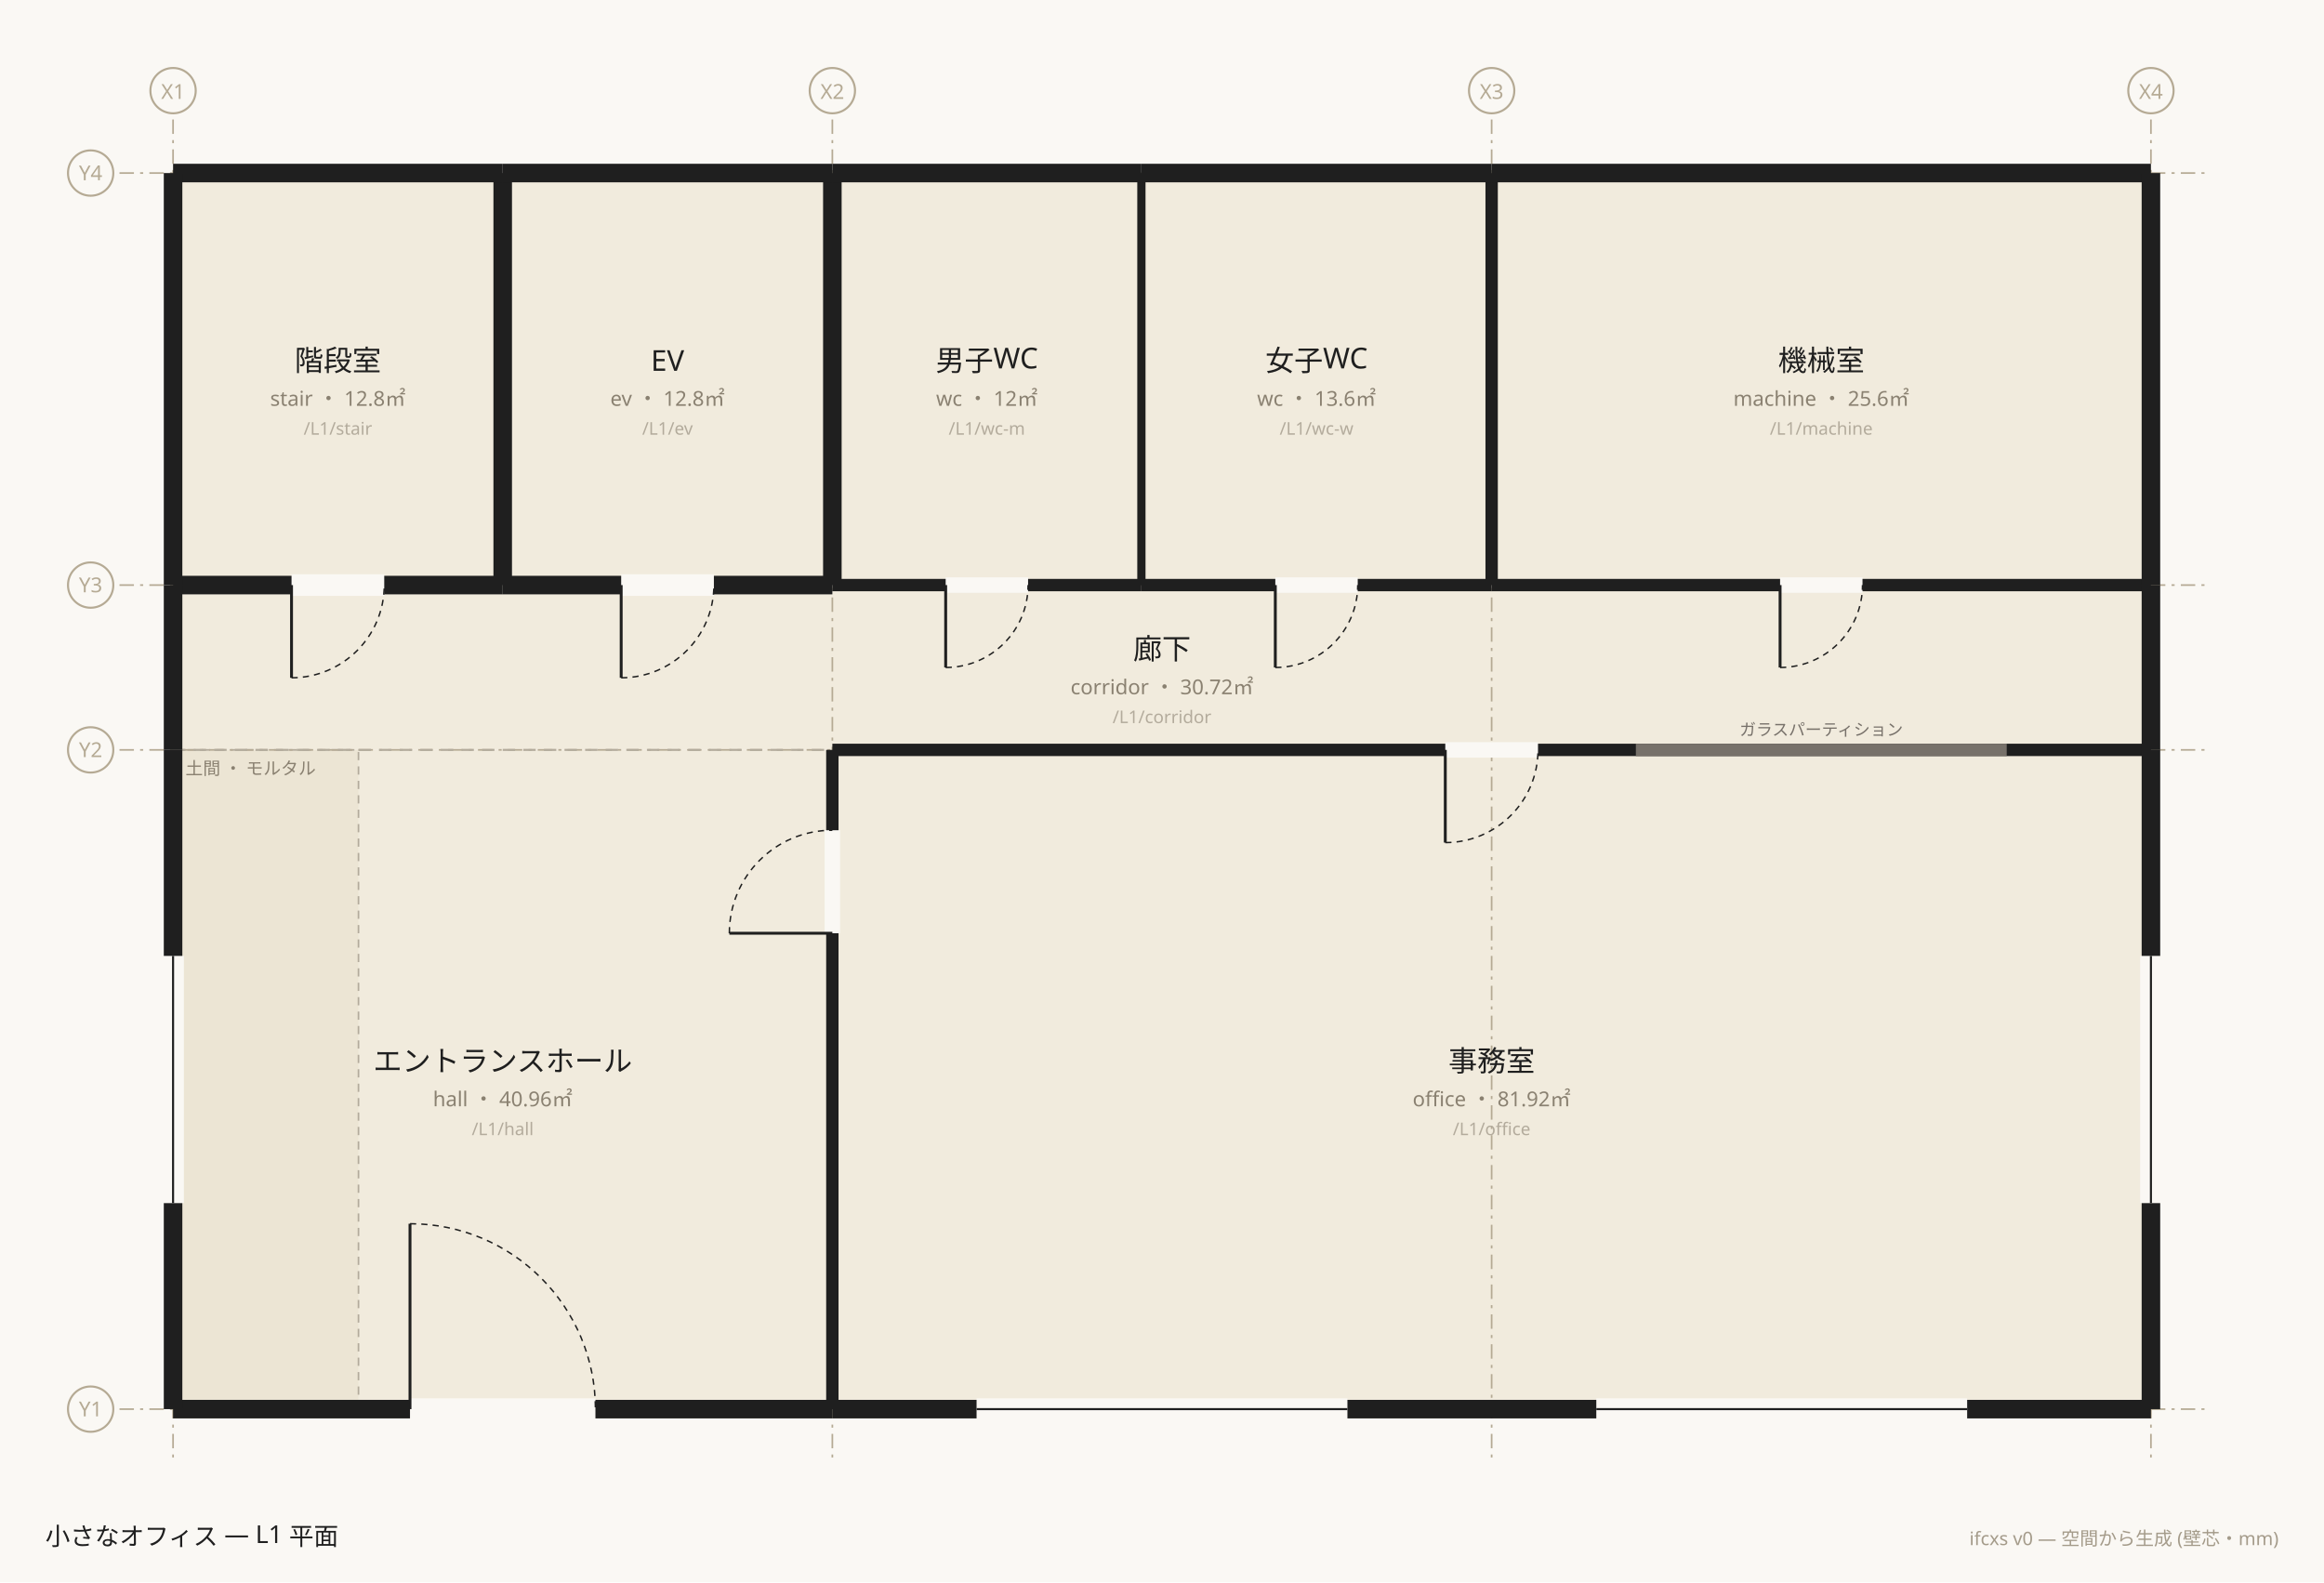
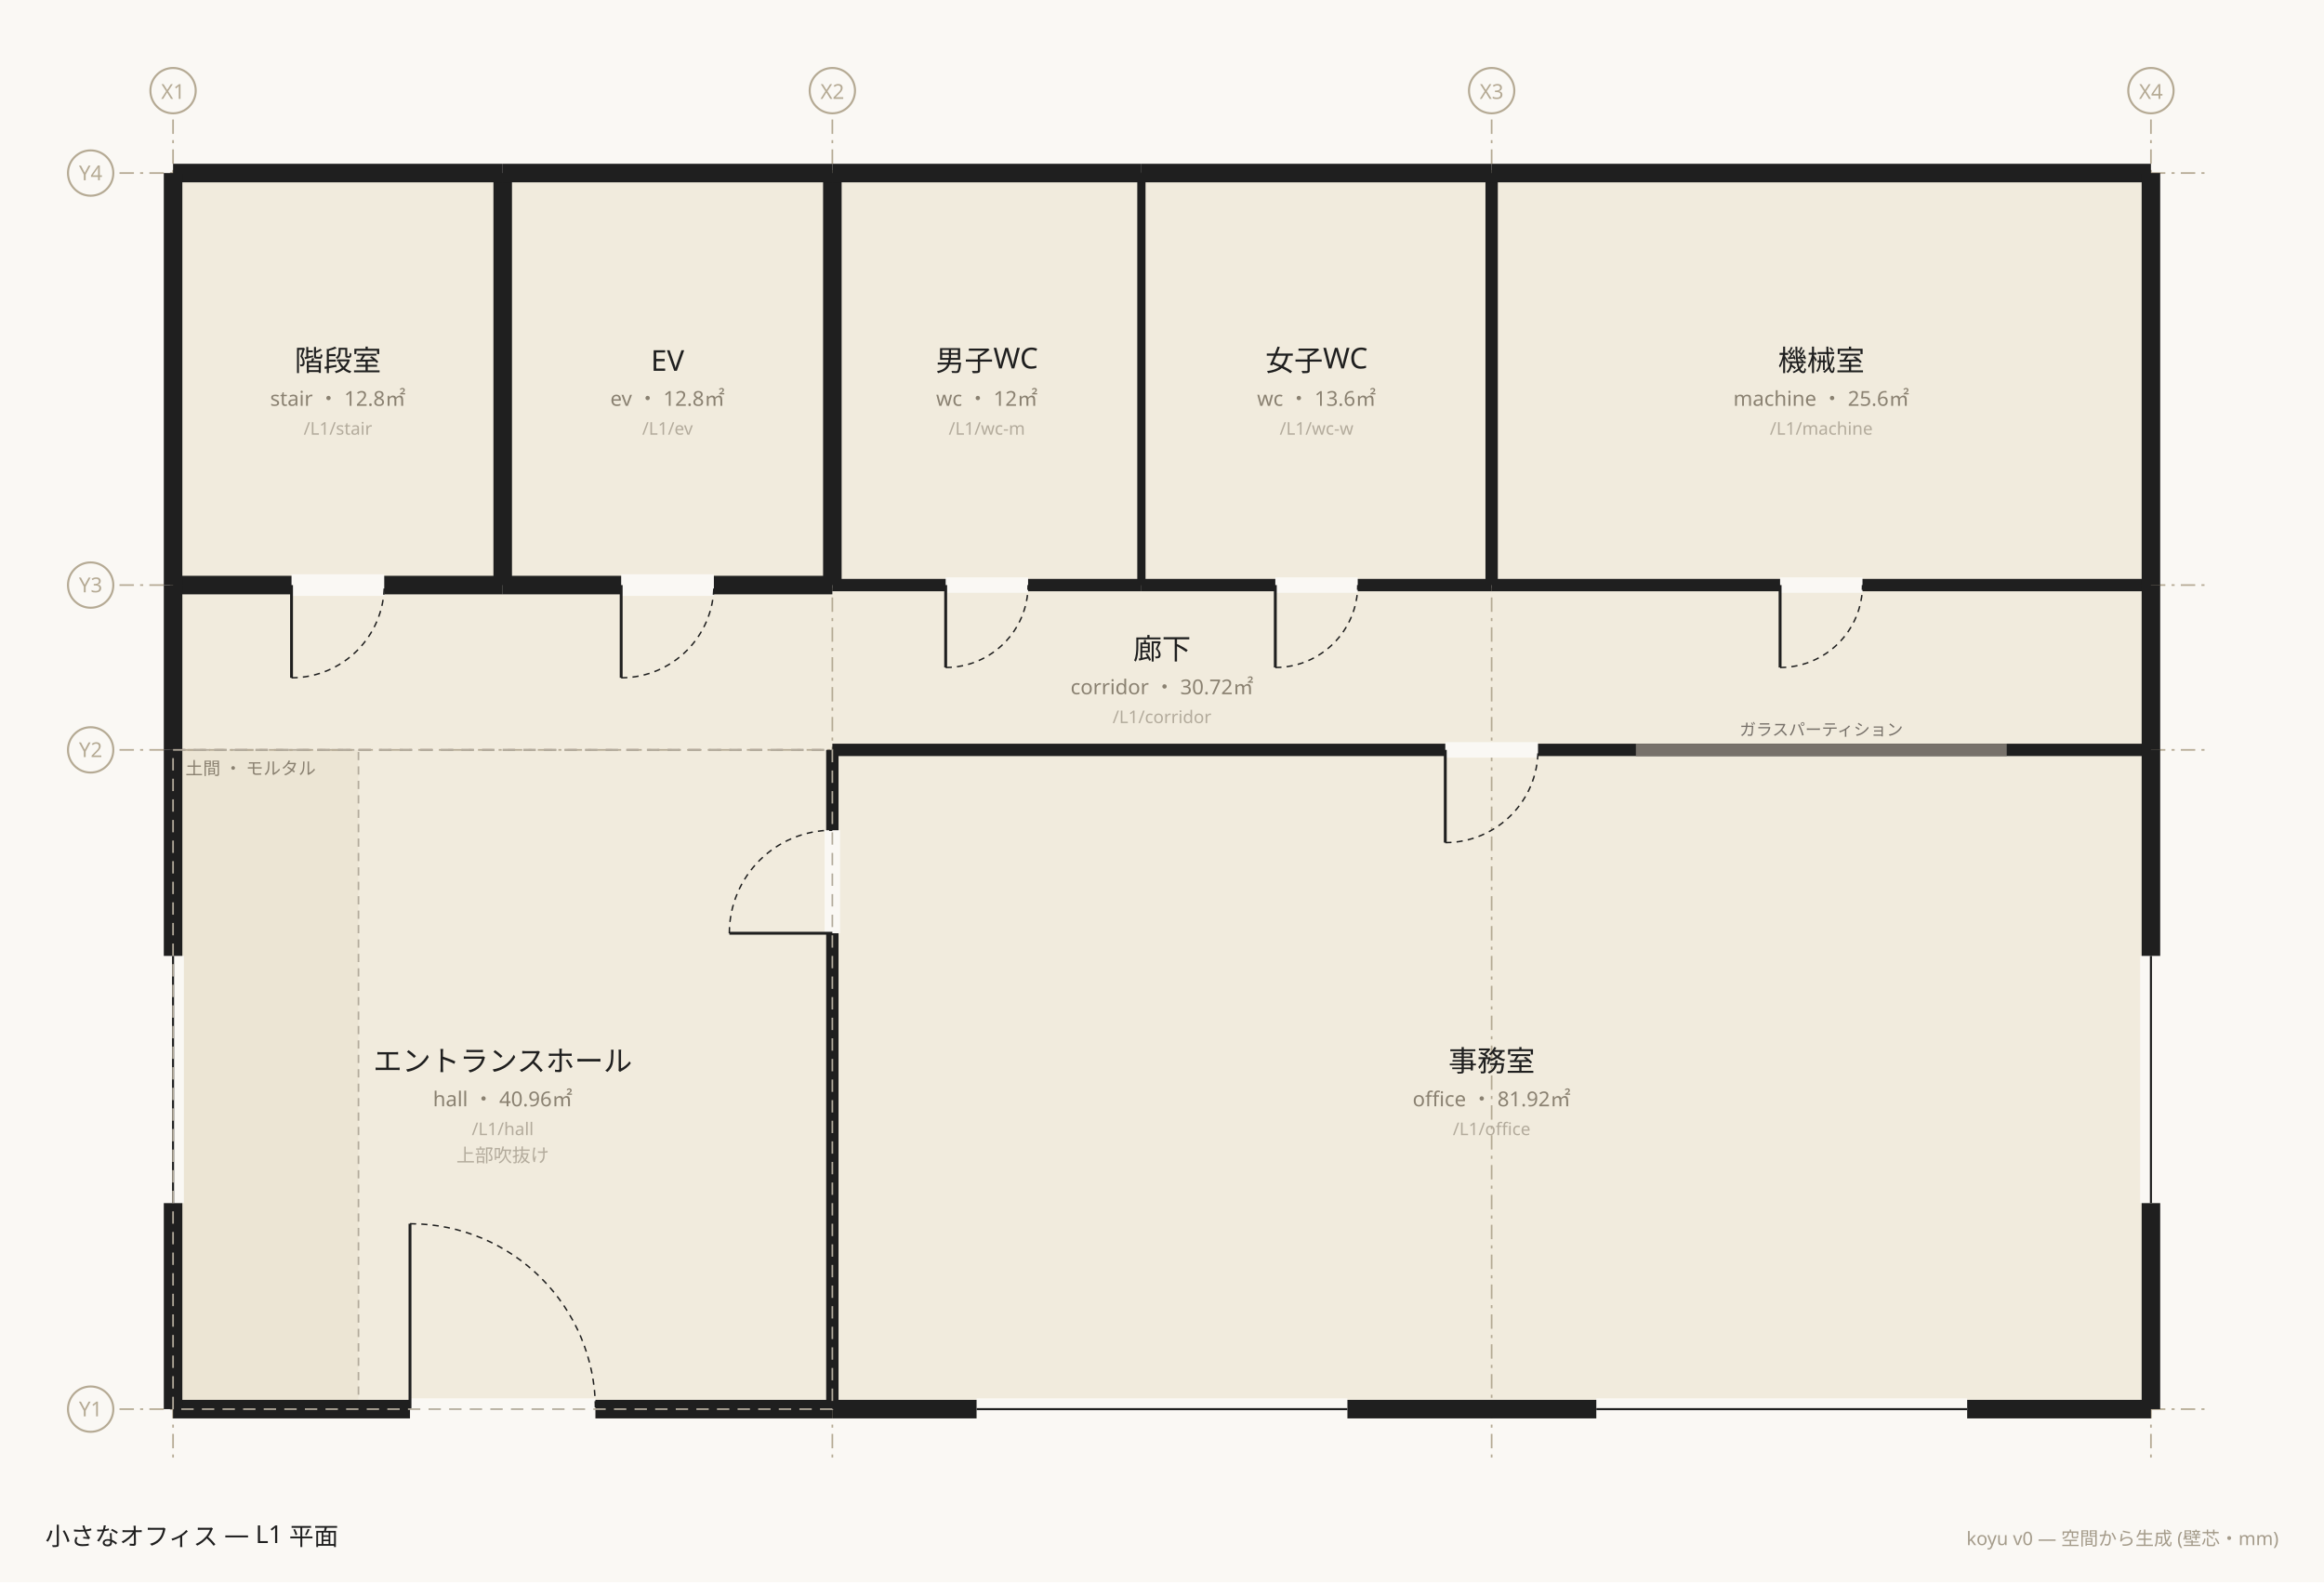
<svg xmlns="http://www.w3.org/2000/svg" width="1128" height="768" viewBox="0 0 1128 768" font-family="'Hiragino Sans','Noto Sans JP',sans-serif">
  <rect width="1128" height="768" fill="#faf8f4" />
  <rect x="84" y="364" width="320" height="320" fill="#f1ebdd" />
  <rect x="404" y="364" width="640" height="320" fill="#f1ebdd" />
  <rect x="84" y="284" width="960" height="80" fill="#f1ebdd" />
  <rect x="84" y="84" width="160" height="200" fill="#f1ebdd" />
  <rect x="244" y="84" width="160" height="200" fill="#f1ebdd" />
  <rect x="404" y="84" width="150" height="200" fill="#f1ebdd" />
  <rect x="554" y="84" width="170" height="200" fill="#f1ebdd" />
  <rect x="724" y="84" width="320" height="200" fill="#f1ebdd" />
  <rect x="84" y="364" width="90" height="320" fill="#e7dfcc" fill-opacity="0.55" stroke="#b3ab9c" stroke-width="0.8" stroke-dasharray="4 3" />
  <text x="90" y="376" font-size="8.5" fill="#8a8171">土間 ・ モルタル</text>
  <line x1="84" y1="58" x2="84" y2="710" stroke="#b5aa94" stroke-width="0.8" stroke-dasharray="7 3 1.5 3" />
  <circle cx="84" cy="44" r="11" fill="none" stroke="#b5aa94" stroke-width="1" />
  <text x="84" y="48" text-anchor="middle" font-size="10" fill="#b5aa94">X1</text>
  <line x1="404" y1="58" x2="404" y2="710" stroke="#b5aa94" stroke-width="0.8" stroke-dasharray="7 3 1.5 3" />
  <circle cx="404" cy="44" r="11" fill="none" stroke="#b5aa94" stroke-width="1" />
  <text x="404" y="48" text-anchor="middle" font-size="10" fill="#b5aa94">X2</text>
  <line x1="724" y1="58" x2="724" y2="710" stroke="#b5aa94" stroke-width="0.8" stroke-dasharray="7 3 1.5 3" />
  <circle cx="724" cy="44" r="11" fill="none" stroke="#b5aa94" stroke-width="1" />
  <text x="724" y="48" text-anchor="middle" font-size="10" fill="#b5aa94">X3</text>
  <line x1="1044" y1="58" x2="1044" y2="710" stroke="#b5aa94" stroke-width="0.8" stroke-dasharray="7 3 1.5 3" />
  <circle cx="1044" cy="44" r="11" fill="none" stroke="#b5aa94" stroke-width="1" />
  <text x="1044" y="48" text-anchor="middle" font-size="10" fill="#b5aa94">X4</text>
  <line x1="58" y1="684" x2="1070" y2="684" stroke="#b5aa94" stroke-width="0.8" stroke-dasharray="7 3 1.5 3" />
  <circle cx="44" cy="684" r="11" fill="none" stroke="#b5aa94" stroke-width="1" />
  <text x="44" y="687.5" text-anchor="middle" font-size="10" fill="#b5aa94">Y1</text>
  <line x1="58" y1="364" x2="1070" y2="364" stroke="#b5aa94" stroke-width="0.8" stroke-dasharray="7 3 1.5 3" />
  <circle cx="44" cy="364" r="11" fill="none" stroke="#b5aa94" stroke-width="1" />
  <text x="44" y="367.5" text-anchor="middle" font-size="10" fill="#b5aa94">Y2</text>
  <line x1="58" y1="284" x2="1070" y2="284" stroke="#b5aa94" stroke-width="0.8" stroke-dasharray="7 3 1.5 3" />
  <circle cx="44" cy="284" r="11" fill="none" stroke="#b5aa94" stroke-width="1" />
  <text x="44" y="287.5" text-anchor="middle" font-size="10" fill="#b5aa94">Y3</text>
  <line x1="58" y1="84" x2="1070" y2="84" stroke="#b5aa94" stroke-width="0.8" stroke-dasharray="7 3 1.5 3" />
  <circle cx="44" cy="84" r="11" fill="none" stroke="#b5aa94" stroke-width="1" />
  <text x="44" y="87.5" text-anchor="middle" font-size="10" fill="#b5aa94">Y4</text>
  <rect x="401" y="364" width="6" height="320" fill="#1f1f1f" />
  <line x1="84" y1="364" x2="404" y2="364" stroke="#b3ab9c" stroke-width="1" stroke-dasharray="6 4" />
  <rect x="404" y="361" width="640" height="6" fill="#1f1f1f" />
  <rect x="794" y="361" width="180" height="6" fill="#77716a" />
  <text x="884" y="357" text-anchor="middle" font-size="8" fill="#77716a">ガラスパーティション</text>
  <rect x="84" y="279.5" width="160" height="9" fill="#1f1f1f" />
  <rect x="244" y="279.5" width="160" height="9" fill="#1f1f1f" />
  <rect x="404" y="281" width="150" height="6" fill="#1f1f1f" />
  <rect x="554" y="281" width="170" height="6" fill="#1f1f1f" />
  <rect x="724" y="281" width="320" height="6" fill="#1f1f1f" />
  <rect x="239.5" y="84" width="9" height="200" fill="#1f1f1f" />
  <rect x="399.5" y="84" width="9" height="200" fill="#1f1f1f" />
  <rect x="552" y="84" width="4" height="200" fill="#1f1f1f" />
  <rect x="721" y="84" width="6" height="200" fill="#1f1f1f" />
  <rect x="84" y="679.5" width="320" height="9" fill="#1f1f1f" />
  <rect x="79.5" y="364" width="9" height="320" fill="#1f1f1f" />
  <rect x="1039.5" y="364" width="9" height="320" fill="#1f1f1f" />
  <rect x="404" y="679.5" width="640" height="9" fill="#1f1f1f" />
  <rect x="1039.5" y="284" width="9" height="80" fill="#1f1f1f" />
  <rect x="79.5" y="284" width="9" height="80" fill="#1f1f1f" />
  <rect x="84" y="79.5" width="160" height="9" fill="#1f1f1f" />
  <rect x="79.5" y="84" width="9" height="200" fill="#1f1f1f" />
  <rect x="244" y="79.5" width="160" height="9" fill="#1f1f1f" />
  <rect x="404" y="79.5" width="150" height="9" fill="#1f1f1f" />
  <rect x="554" y="79.5" width="170" height="9" fill="#1f1f1f" />
  <rect x="724" y="79.5" width="320" height="9" fill="#1f1f1f" />
  <rect x="1039.5" y="84" width="9" height="200" fill="#1f1f1f" />
  <rect x="400.25" y="403" width="7.5" height="50" fill="#faf8f4" />
  <line x1="404" y1="453" x2="354" y2="453" stroke="#1f1f1f" stroke-width="1.4" />
  <path d="M 354 453 A 50 50 0 0 1 404 403" fill="none" stroke="#1f1f1f" stroke-width="0.7" stroke-dasharray="3 2.5" />
  <rect x="701.5" y="360.25" width="45" height="7.5" fill="#faf8f4" />
  <line x1="701.5" y1="364" x2="701.5" y2="409" stroke="#1f1f1f" stroke-width="1.4" />
  <path d="M 701.5 409 A 45 45 0 0 0 746.5 364" fill="none" stroke="#1f1f1f" stroke-width="0.7" stroke-dasharray="3 2.5" />
  <rect x="141.5" y="278.75" width="45" height="10.5" fill="#faf8f4" />
  <line x1="141.5" y1="284" x2="141.5" y2="329" stroke="#1f1f1f" stroke-width="1.4" />
  <path d="M 141.5 329 A 45 45 0 0 0 186.5 284" fill="none" stroke="#1f1f1f" stroke-width="0.7" stroke-dasharray="3 2.5" />
  <rect x="301.5" y="278.75" width="45" height="10.5" fill="#faf8f4" />
  <line x1="301.5" y1="284" x2="301.5" y2="329" stroke="#1f1f1f" stroke-width="1.4" />
  <path d="M 301.5 329 A 45 45 0 0 0 346.5 284" fill="none" stroke="#1f1f1f" stroke-width="0.7" stroke-dasharray="3 2.5" />
  <rect x="459" y="280.25" width="40" height="7.5" fill="#faf8f4" />
  <line x1="459" y1="284" x2="459" y2="324" stroke="#1f1f1f" stroke-width="1.4" />
  <path d="M 459 324 A 40 40 0 0 0 499 284" fill="none" stroke="#1f1f1f" stroke-width="0.7" stroke-dasharray="3 2.5" />
  <rect x="619" y="280.25" width="40" height="7.5" fill="#faf8f4" />
  <line x1="619" y1="284" x2="619" y2="324" stroke="#1f1f1f" stroke-width="1.4" />
  <path d="M 619 324 A 40 40 0 0 0 659 284" fill="none" stroke="#1f1f1f" stroke-width="0.7" stroke-dasharray="3 2.5" />
  <rect x="864" y="280.25" width="40" height="7.5" fill="#faf8f4" />
  <line x1="864" y1="284" x2="864" y2="324" stroke="#1f1f1f" stroke-width="1.4" />
  <path d="M 864 324 A 40 40 0 0 0 904 284" fill="none" stroke="#1f1f1f" stroke-width="0.7" stroke-dasharray="3 2.5" />
  <rect x="199" y="678.75" width="90" height="10.5" fill="#faf8f4" />
  <line x1="199" y1="684" x2="199" y2="594" stroke="#1f1f1f" stroke-width="1.4" />
  <path d="M 199 594 A 90 90 0 0 1 289 684" fill="none" stroke="#1f1f1f" stroke-width="0.7" stroke-dasharray="3 2.5" />
  <rect x="78.75" y="464" width="10.5" height="120" fill="#faf8f4" />
  <line x1="84" y1="464" x2="84" y2="584" stroke="#1f1f1f" stroke-width="1" />
  <rect x="474" y="678.75" width="180" height="10.5" fill="#faf8f4" />
  <line x1="474" y1="684" x2="654" y2="684" stroke="#1f1f1f" stroke-width="1" />
  <rect x="774.8" y="678.75" width="180" height="10.5" fill="#faf8f4" />
  <line x1="774.8" y1="684" x2="954.8" y2="684" stroke="#1f1f1f" stroke-width="1" />
  <rect x="1038.75" y="464" width="10.5" height="120" fill="#faf8f4" />
  <line x1="1044" y1="464" x2="1044" y2="584" stroke="#1f1f1f" stroke-width="1" />
  <text x="244" y="520" text-anchor="middle" font-size="14" fill="#1f1f1f">エントランスホール</text>
  <text x="244" y="537" text-anchor="middle" font-size="10" fill="#8a8171">hall ・ 40.96㎡</text>
  <text x="244" y="551" text-anchor="middle" font-size="8.5" fill="#b3ab9c">/L1/hall</text>
  <text x="724" y="520" text-anchor="middle" font-size="14" fill="#1f1f1f">事務室</text>
  <text x="724" y="537" text-anchor="middle" font-size="10" fill="#8a8171">office ・ 81.92㎡</text>
  <text x="724" y="551" text-anchor="middle" font-size="8.5" fill="#b3ab9c">/L1/office</text>
  <text x="564" y="320" text-anchor="middle" font-size="14" fill="#1f1f1f">廊下</text>
  <text x="564" y="337" text-anchor="middle" font-size="10" fill="#8a8171">corridor ・ 30.72㎡</text>
  <text x="564" y="351" text-anchor="middle" font-size="8.5" fill="#b3ab9c">/L1/corridor</text>
  <text x="164" y="180" text-anchor="middle" font-size="14" fill="#1f1f1f">階段室</text>
  <text x="164" y="197" text-anchor="middle" font-size="10" fill="#8a8171">stair ・ 12.8㎡</text>
  <text x="164" y="211" text-anchor="middle" font-size="8.5" fill="#b3ab9c">/L1/stair</text>
  <text x="324" y="180" text-anchor="middle" font-size="14" fill="#1f1f1f">EV</text>
  <text x="324" y="197" text-anchor="middle" font-size="10" fill="#8a8171">ev ・ 12.8㎡</text>
  <text x="324" y="211" text-anchor="middle" font-size="8.5" fill="#b3ab9c">/L1/ev</text>
  <text x="479" y="180" text-anchor="middle" font-size="14" fill="#1f1f1f">男子WC</text>
  <text x="479" y="197" text-anchor="middle" font-size="10" fill="#8a8171">wc ・ 12㎡</text>
  <text x="479" y="211" text-anchor="middle" font-size="8.5" fill="#b3ab9c">/L1/wc-m</text>
  <text x="639" y="180" text-anchor="middle" font-size="14" fill="#1f1f1f">女子WC</text>
  <text x="639" y="197" text-anchor="middle" font-size="10" fill="#8a8171">wc ・ 13.6㎡</text>
  <text x="639" y="211" text-anchor="middle" font-size="8.5" fill="#b3ab9c">/L1/wc-w</text>
  <text x="884" y="180" text-anchor="middle" font-size="14" fill="#1f1f1f">機械室</text>
  <text x="884" y="197" text-anchor="middle" font-size="10" fill="#8a8171">machine ・ 25.6㎡</text>
  <text x="884" y="211" text-anchor="middle" font-size="8.5" fill="#b3ab9c">/L1/machine</text>
+   <rect x="84" y="364" width="320" height="320" fill="none" stroke="#b3ab9c" stroke-width="0.8" stroke-dasharray="6 4" />
+   <text x="244" y="564" text-anchor="middle" font-size="9" fill="#b3ab9c">上部吹抜け</text>
  <text x="22" y="750" font-size="12" fill="#1f1f1f">小さなオフィス — L1 平面</text>
-   <text x="1106" y="750" text-anchor="end" font-size="9" fill="#a49b8a">ifcxs v0 — 空間から生成 (壁芯・mm)</text>
+   <text x="1106" y="750" text-anchor="end" font-size="9" fill="#a49b8a">koyu v0 — 空間から生成 (壁芯・mm)</text>
</svg>
